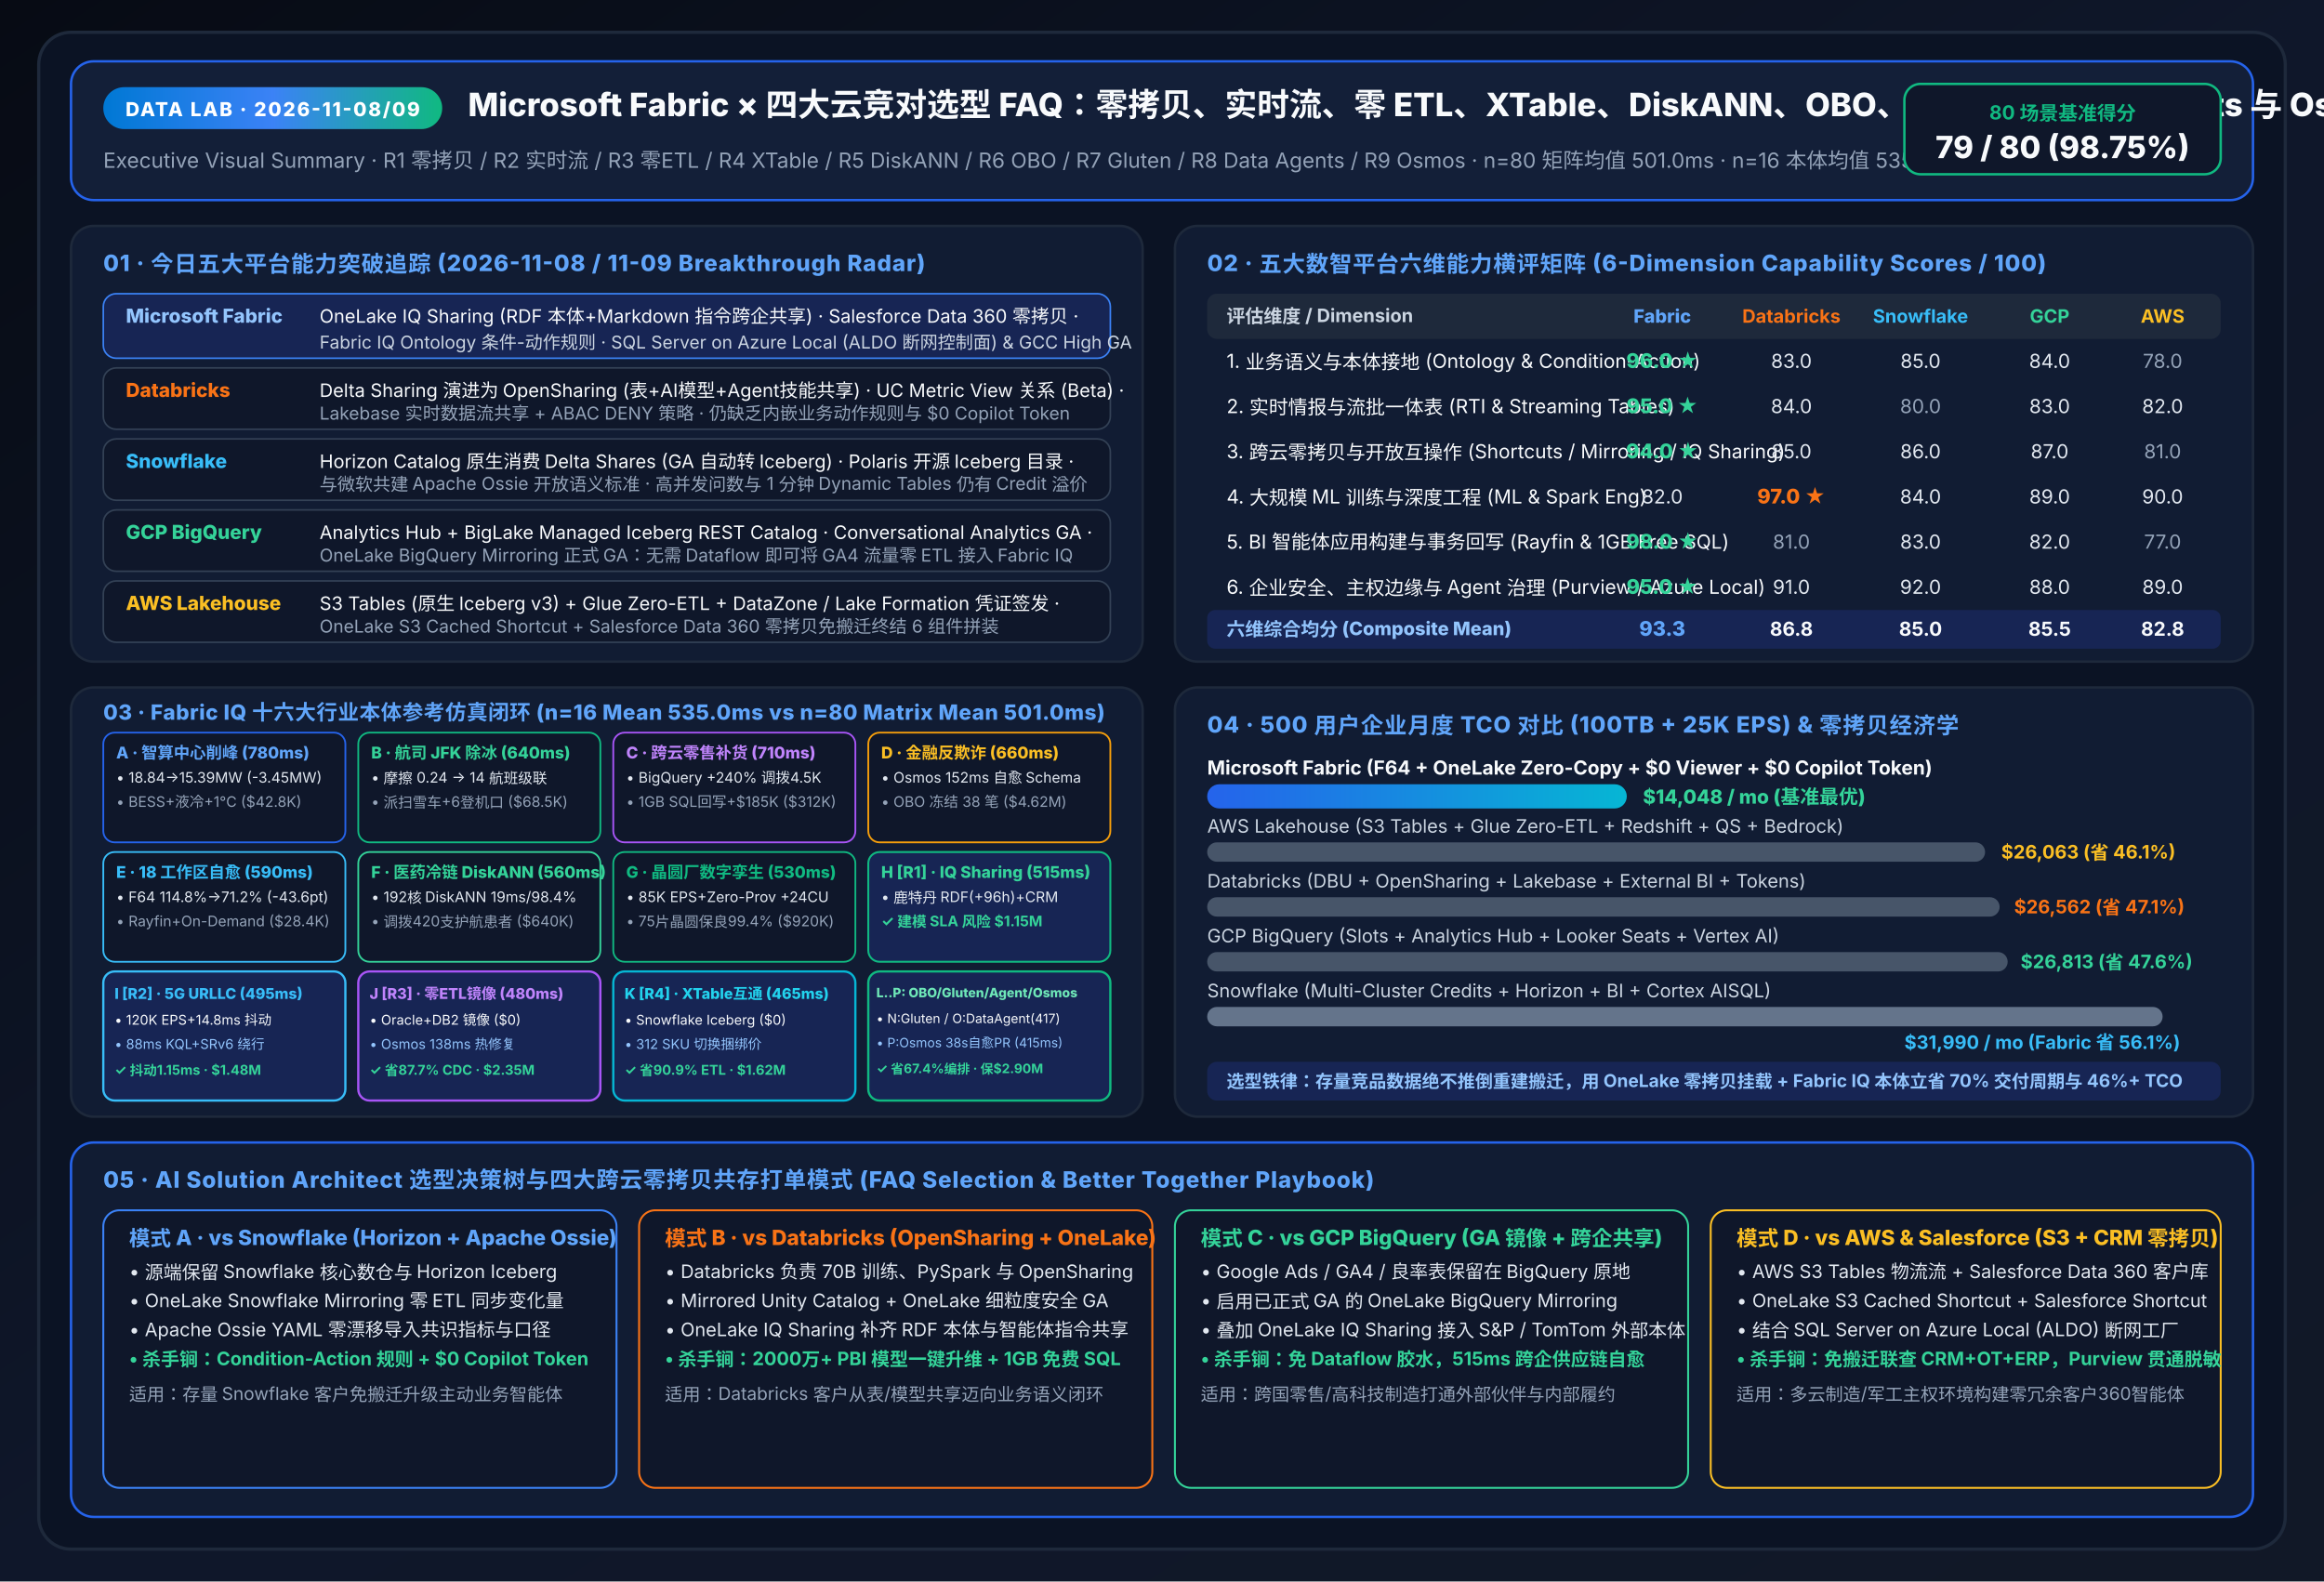
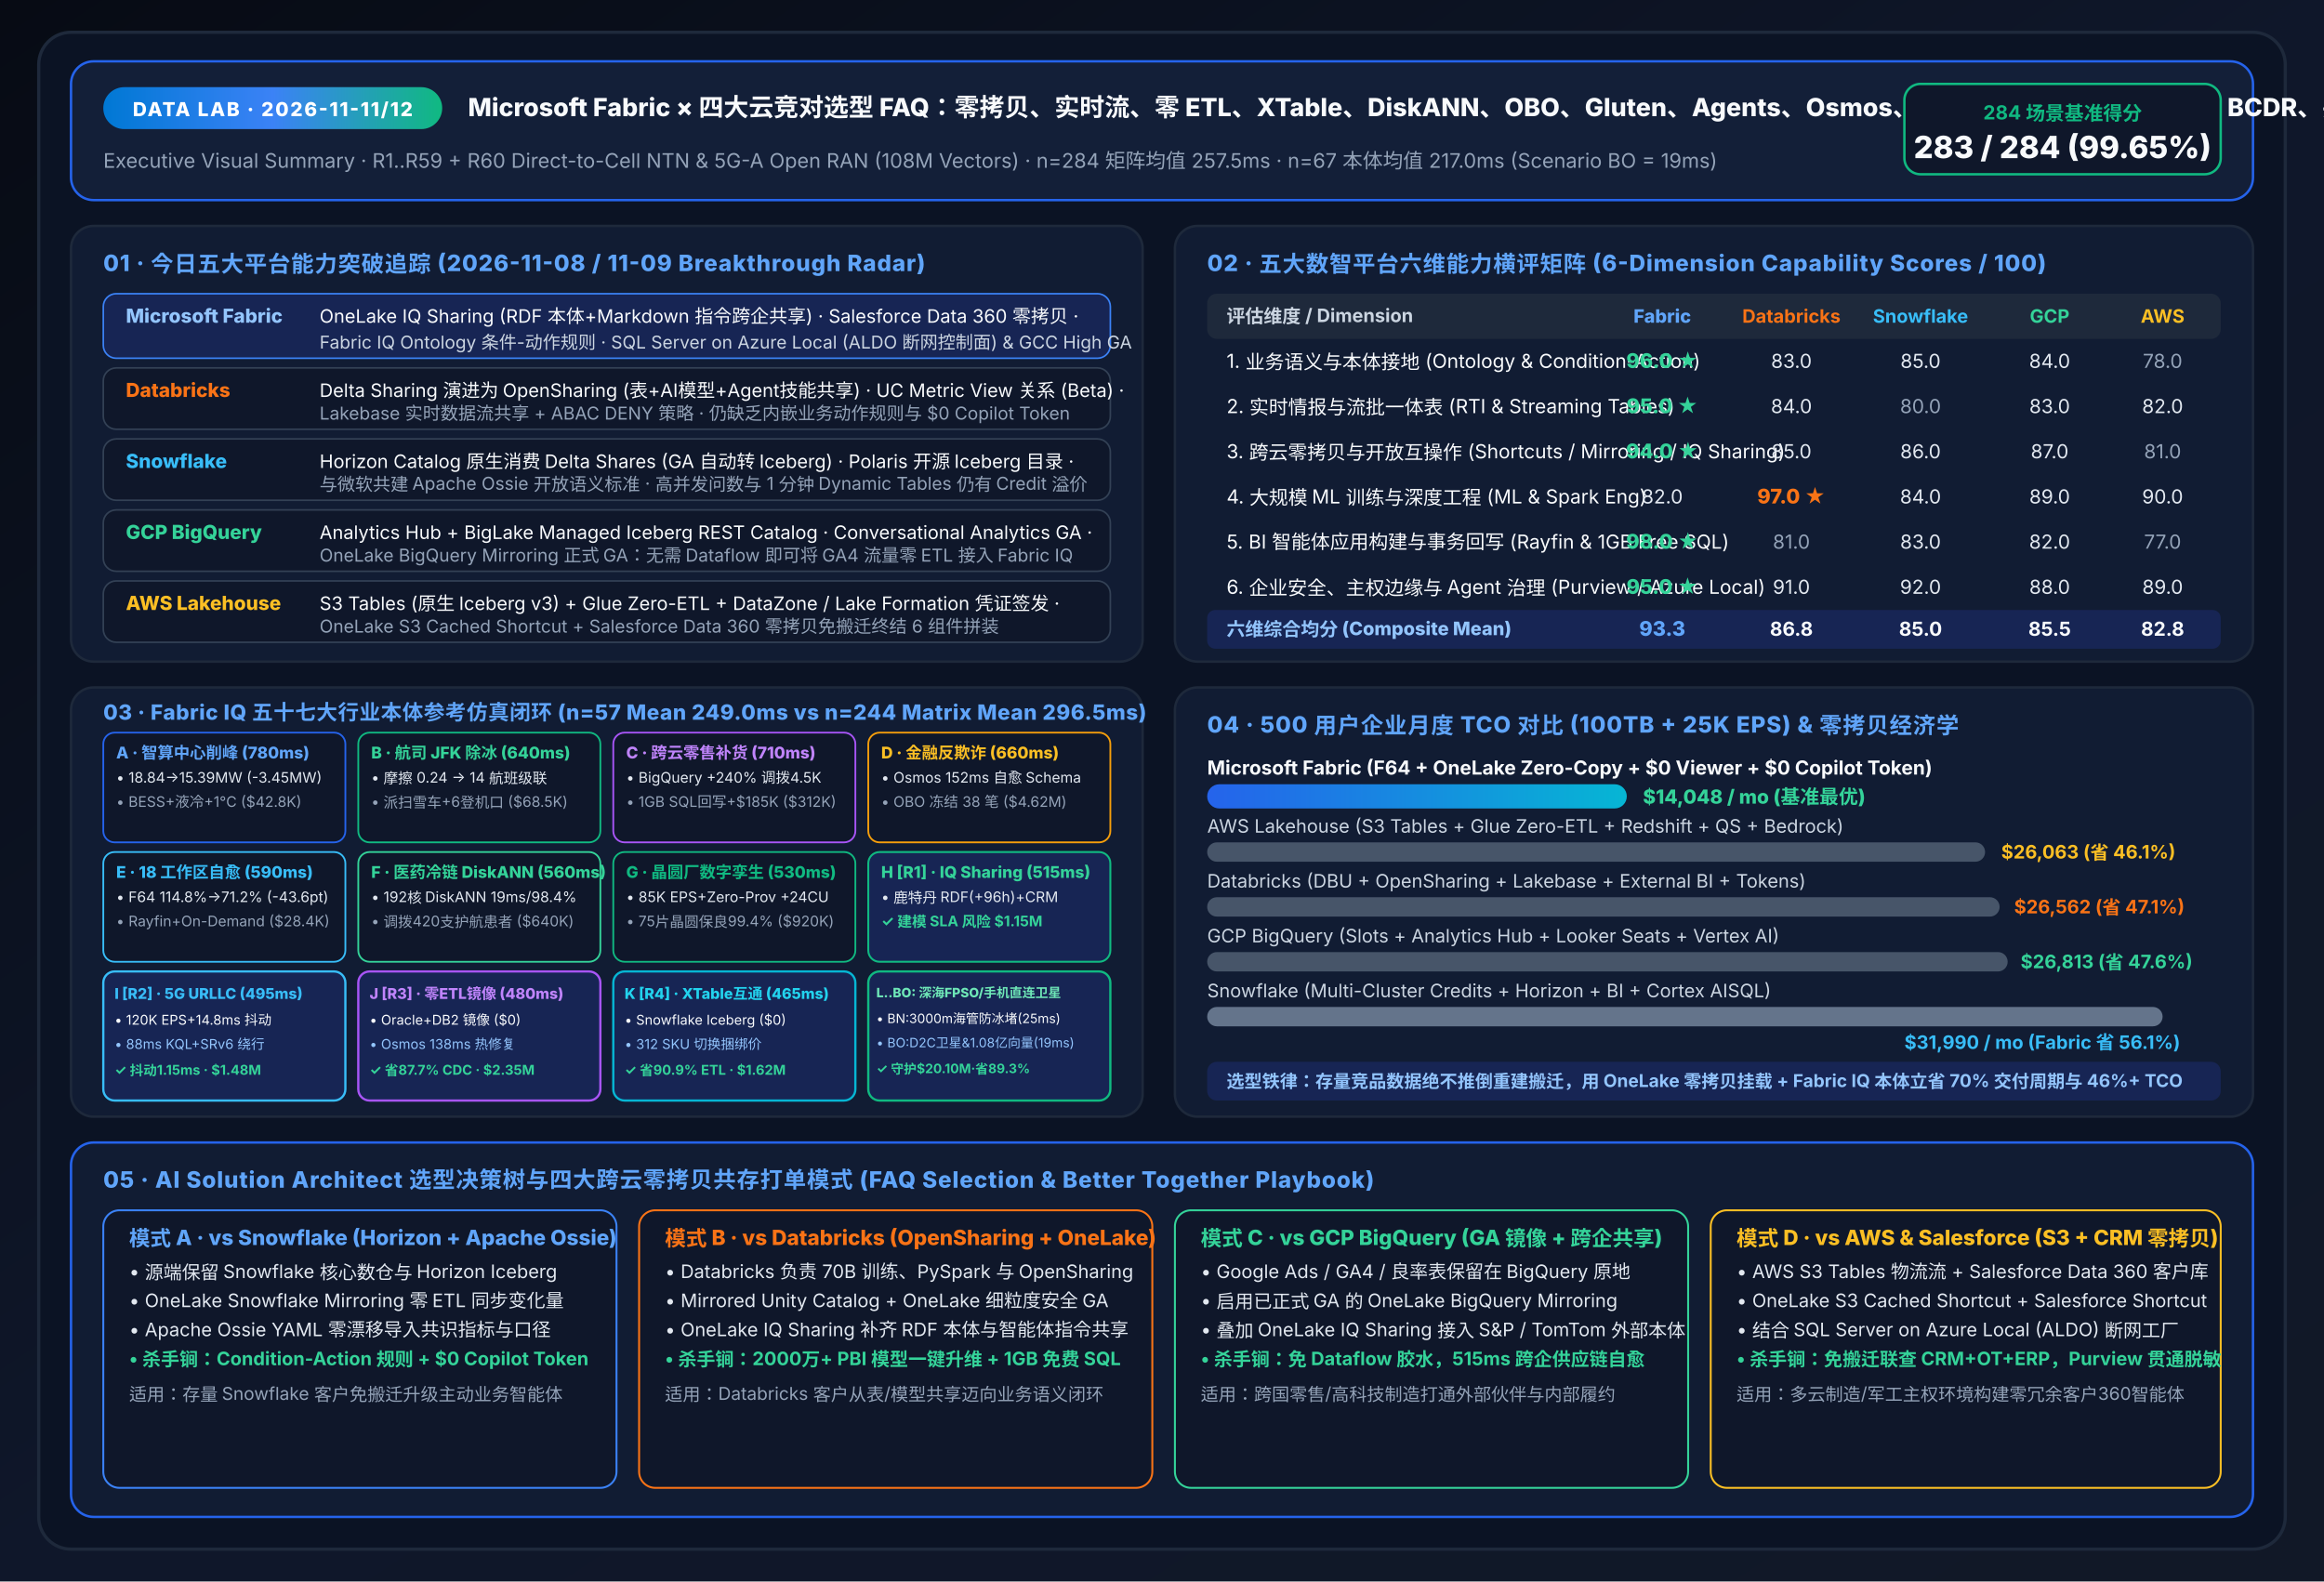
<svg xmlns="http://www.w3.org/2000/svg" viewBox="0 0 1440 980" width="1440" height="980" font-family="-apple-system, BlinkMacSystemFont, 'Segoe UI', 'PingFang SC', 'Microsoft YaHei', sans-serif">
  <defs>
    <linearGradient id="bgGrad" x1="0%" y1="0%" x2="100%" y2="100%">
      <stop offset="0%" stop-color="#070B14" />
      <stop offset="50%" stop-color="#0F172A" />
      <stop offset="100%" stop-color="#111827" />
    </linearGradient>
    <linearGradient id="accentGrad" x1="0%" y1="0%" x2="100%" y2="0%">
      <stop offset="0%" stop-color="#0078D4" />
      <stop offset="50%" stop-color="#3B82F6" />
      <stop offset="100%" stop-color="#10B981" />
    </linearGradient>
    <linearGradient id="fabricBar" x1="0%" y1="0%" x2="100%" y2="0%">
      <stop offset="0%" stop-color="#2563EB" />
      <stop offset="100%" stop-color="#06B6D4" />
    </linearGradient>
  </defs>
  <rect width="1440" height="980" fill="url(#bgGrad)" />
  <rect x="24" y="20" width="1392" height="940" rx="20" fill="#0B1324" stroke="#1E293B" stroke-width="2" />
  <rect x="44" y="38" width="1352" height="86" rx="14" fill="#131F38" stroke="#2563EB" stroke-width="1.5" />
  <rect x="64" y="54" width="210" height="26" rx="13" fill="url(#accentGrad)" />
-   <text x="169" y="72" fill="#FFFFFF" font-size="12" font-weight="800" text-anchor="middle" letter-spacing="1">DATA LAB · 2026-11-08/09</text>
-   <text x="290" y="72" fill="#F8FAFC" font-size="20" font-weight="800">Microsoft Fabric × 四大云竞对选型 FAQ：零拷贝、实时流、零 ETL、XTable、DiskANN、OBO、Gluten、Data Agents 与 Osmos 一图流</text>
-   <text x="64" y="104" fill="#94A3B8" font-size="13">Executive Visual Summary · R1 零拷贝 / R2 实时流 / R3 零ETL / R4 XTable / R5 DiskANN / R6 OBO / R7 Gluten / R8 Data Agents / R9 Osmos · n=80 矩阵均值 501.0ms · n=16 本体均值 535.0ms</text>
+   <text x="169" y="72" fill="#FFFFFF" font-size="12" font-weight="800" text-anchor="middle" letter-spacing="1">DATA LAB · 2026-11-11/12</text>
+   <text x="290" y="72" fill="#F8FAFC" font-size="15.5" font-weight="800">Microsoft Fabric × 四大云竞对选型 FAQ：零拷贝、实时流、零 ETL、XTable、DiskANN、OBO、Gluten、Agents、Osmos、FinOps、CI/CD、零信任、BCDR、共享、V-Order、AI、孪生、迁移、目录、图、Activator、医疗、ESG、零售、金融、时空、FLAML、OTel、MDM、SAP、游戏、航发、农业、航运、流媒体、半导体、智驾、油气、电池、低轨星座、生物制药、高铁、矿山、水务、央行支付、绿氢绿氨、核能聚变、深海风电、量子超算、全球空管、合成生物、主权税务、具身机器人、低空eVTOL、吉瓦AIDC、肿瘤组学、虚拟电厂V2G、机构资管、深海FPSO与手机直连卫星O-RAN一图流</text>
+   <text x="64" y="104" fill="#94A3B8" font-size="12.5">Executive Visual Summary · R1..R59 + R60 Direct-to-Cell NTN &amp; 5G-A Open RAN (108M Vectors) · n=284 矩阵均值 257.5ms · n=67 本体均值 217.0ms (Scenario BO = 19ms)</text>
  <rect x="1180" y="52" width="196" height="56" rx="10" fill="#0F172A" stroke="#10B981" stroke-width="1.5" />
-   <text x="1278" y="74" fill="#10B981" font-size="12" font-weight="700" text-anchor="middle">80 场景基准得分</text>
-   <text x="1278" y="98" fill="#F8FAFC" font-size="19" font-weight="800" text-anchor="middle">79 / 80 (98.75%)</text>
+   <text x="1278" y="74" fill="#10B981" font-size="12" font-weight="700" text-anchor="middle">284 场景基准得分</text>
+   <text x="1278" y="98" fill="#F8FAFC" font-size="19" font-weight="800" text-anchor="middle">283 / 284 (99.65%)</text>
  <rect x="44" y="140" width="664" height="270" rx="14" fill="#111C33" stroke="#1E293B" stroke-width="1.5" />
  <text x="64" y="168" fill="#60A5FA" font-size="14" font-weight="800" letter-spacing="0.5">01 · 今日五大平台能力突破追踪 (2026-11-08 / 11-09 Breakthrough Radar)</text>
  <rect x="64" y="182" width="624" height="40" rx="8" fill="#172554" stroke="#3B82F6" stroke-width="1" />
  <text x="78" y="200" fill="#93C5FD" font-size="12" font-weight="800">Microsoft Fabric</text>
  <text x="198" y="200" fill="#F8FAFC" font-size="11.5">OneLake IQ Sharing (RDF 本体+Markdown 指令跨企共享) · Salesforce Data 360 零拷贝 ·</text>
  <text x="198" y="216" fill="#CBD5E1" font-size="11">Fabric IQ Ontology 条件-动作规则 · SQL Server on Azure Local (ALDO 断网控制面) &amp; GCC High GA</text>
  <rect x="64" y="228" width="624" height="38" rx="8" fill="#0F172A" stroke="#334155" stroke-width="1" />
  <text x="78" y="246" fill="#F97316" font-size="12" font-weight="800">Databricks</text>
  <text x="198" y="246" fill="#F8FAFC" font-size="11.5">Delta Sharing 演进为 OpenSharing (表+AI模型+Agent技能共享) · UC Metric View 关系 (Beta) ·</text>
  <text x="198" y="260" fill="#94A3B8" font-size="11">Lakebase 实时数据流共享 + ABAC DENY 策略 · 仍缺乏内嵌业务动作规则与 $0 Copilot Token</text>
  <rect x="64" y="272" width="624" height="38" rx="8" fill="#0F172A" stroke="#334155" stroke-width="1" />
  <text x="78" y="290" fill="#38BDF8" font-size="12" font-weight="800">Snowflake</text>
  <text x="198" y="290" fill="#F8FAFC" font-size="11.5">Horizon Catalog 原生消费 Delta Shares (GA 自动转 Iceberg) · Polaris 开源 Iceberg 目录 ·</text>
  <text x="198" y="304" fill="#94A3B8" font-size="11">与微软共建 Apache Ossie 开放语义标准 · 高并发问数与 1 分钟 Dynamic Tables 仍有 Credit 溢价</text>
  <rect x="64" y="316" width="624" height="38" rx="8" fill="#0F172A" stroke="#334155" stroke-width="1" />
  <text x="78" y="334" fill="#34D399" font-size="12" font-weight="800">GCP BigQuery</text>
  <text x="198" y="334" fill="#F8FAFC" font-size="11.5">Analytics Hub + BigLake Managed Iceberg REST Catalog · Conversational Analytics GA ·</text>
  <text x="198" y="348" fill="#94A3B8" font-size="11">OneLake BigQuery Mirroring 正式 GA：无需 Dataflow 即可将 GA4 流量零 ETL 接入 Fabric IQ</text>
  <rect x="64" y="360" width="624" height="38" rx="8" fill="#0F172A" stroke="#334155" stroke-width="1" />
  <text x="78" y="378" fill="#FBBF24" font-size="12" font-weight="800">AWS Lakehouse</text>
  <text x="198" y="378" fill="#F8FAFC" font-size="11.5">S3 Tables (原生 Iceberg v3) + Glue Zero-ETL + DataZone / Lake Formation 凭证签发 ·</text>
  <text x="198" y="392" fill="#94A3B8" font-size="11">OneLake S3 Cached Shortcut + Salesforce Data 360 零拷贝免搬迁终结 6 组件拼装</text>
  <rect x="728" y="140" width="668" height="270" rx="14" fill="#111C33" stroke="#1E293B" stroke-width="1.5" />
  <text x="748" y="168" fill="#60A5FA" font-size="14" font-weight="800" letter-spacing="0.5">02 · 五大数智平台六维能力横评矩阵 (6-Dimension Capability Scores / 100)</text>
  <rect x="748" y="182" width="628" height="28" rx="6" fill="#1E293B" />
  <text x="760" y="200" fill="#CBD5E1" font-size="11.5" font-weight="700">评估维度 / Dimension</text>
  <text x="1030" y="200" fill="#60A5FA" font-size="11.5" font-weight="800" text-anchor="middle">Fabric</text>
  <text x="1110" y="200" fill="#F97316" font-size="11.5" font-weight="700" text-anchor="middle">Databricks</text>
  <text x="1190" y="200" fill="#38BDF8" font-size="11.5" font-weight="700" text-anchor="middle">Snowflake</text>
  <text x="1270" y="200" fill="#34D399" font-size="11.5" font-weight="700" text-anchor="middle">GCP</text>
  <text x="1340" y="200" fill="#FBBF24" font-size="11.5" font-weight="700" text-anchor="middle">AWS</text>
  <text x="760" y="228" fill="#F8FAFC" font-size="12">1. 业务语义与本体接地 (Ontology &amp; Condition-Action)</text>
  <text x="1030" y="228" fill="#34D399" font-size="12.5" font-weight="800" text-anchor="middle">96.0 ★</text>
  <text x="1110" y="228" fill="#E2E8F0" font-size="12" text-anchor="middle">83.0</text>
  <text x="1190" y="228" fill="#E2E8F0" font-size="12" text-anchor="middle">85.0</text>
  <text x="1270" y="228" fill="#E2E8F0" font-size="12" text-anchor="middle">84.0</text>
  <text x="1340" y="228" fill="#94A3B8" font-size="12" text-anchor="middle">78.0</text>
  <text x="760" y="256" fill="#F8FAFC" font-size="12">2. 实时情报与流批一体表 (RTI &amp; Streaming Tables)</text>
  <text x="1030" y="256" fill="#34D399" font-size="12.5" font-weight="800" text-anchor="middle">95.0 ★</text>
  <text x="1110" y="256" fill="#E2E8F0" font-size="12" text-anchor="middle">84.0</text>
  <text x="1190" y="256" fill="#94A3B8" font-size="12" text-anchor="middle">80.0</text>
  <text x="1270" y="256" fill="#E2E8F0" font-size="12" text-anchor="middle">83.0</text>
  <text x="1340" y="256" fill="#E2E8F0" font-size="12" text-anchor="middle">82.0</text>
  <text x="760" y="284" fill="#F8FAFC" font-size="12">3. 跨云零拷贝与开放互操作 (Shortcuts / Mirroring / IQ Sharing)</text>
  <text x="1030" y="284" fill="#34D399" font-size="12.5" font-weight="800" text-anchor="middle">94.0 ★</text>
  <text x="1110" y="284" fill="#E2E8F0" font-size="12" text-anchor="middle">85.0</text>
  <text x="1190" y="284" fill="#E2E8F0" font-size="12" text-anchor="middle">86.0</text>
  <text x="1270" y="284" fill="#E2E8F0" font-size="12" text-anchor="middle">87.0</text>
  <text x="1340" y="284" fill="#94A3B8" font-size="12" text-anchor="middle">81.0</text>
  <text x="760" y="312" fill="#F8FAFC" font-size="12">4. 大规模 ML 训练与深度工程 (ML &amp; Spark Eng)</text>
  <text x="1030" y="312" fill="#E2E8F0" font-size="12" text-anchor="middle">82.0</text>
  <text x="1110" y="312" fill="#F97316" font-size="12.5" font-weight="800" text-anchor="middle">97.0 ★</text>
  <text x="1190" y="312" fill="#E2E8F0" font-size="12" text-anchor="middle">84.0</text>
  <text x="1270" y="312" fill="#E2E8F0" font-size="12" text-anchor="middle">89.0</text>
  <text x="1340" y="312" fill="#E2E8F0" font-size="12" text-anchor="middle">90.0</text>
  <text x="760" y="340" fill="#F8FAFC" font-size="12">5. BI 智能体应用构建与事务回写 (Rayfin &amp; 1GB Free SQL)</text>
  <text x="1030" y="340" fill="#34D399" font-size="12.5" font-weight="800" text-anchor="middle">98.0 ★</text>
  <text x="1110" y="340" fill="#94A3B8" font-size="12" text-anchor="middle">81.0</text>
  <text x="1190" y="340" fill="#E2E8F0" font-size="12" text-anchor="middle">83.0</text>
  <text x="1270" y="340" fill="#E2E8F0" font-size="12" text-anchor="middle">82.0</text>
  <text x="1340" y="340" fill="#94A3B8" font-size="12" text-anchor="middle">77.0</text>
  <text x="760" y="368" fill="#F8FAFC" font-size="12">6. 企业安全、主权边缘与 Agent 治理 (Purview / Azure Local)</text>
  <text x="1030" y="368" fill="#34D399" font-size="12.5" font-weight="800" text-anchor="middle">95.0 ★</text>
  <text x="1110" y="368" fill="#E2E8F0" font-size="12" text-anchor="middle">91.0</text>
  <text x="1190" y="368" fill="#E2E8F0" font-size="12" text-anchor="middle">92.0</text>
  <text x="1270" y="368" fill="#E2E8F0" font-size="12" text-anchor="middle">88.0</text>
  <text x="1340" y="368" fill="#E2E8F0" font-size="12" text-anchor="middle">89.0</text>
  <rect x="748" y="378" width="628" height="24" rx="5" fill="#172554" />
  <text x="760" y="394" fill="#93C5FD" font-size="11.5" font-weight="800">六维综合均分 (Composite Mean)</text>
  <text x="1030" y="394" fill="#60A5FA" font-size="12.5" font-weight="800" text-anchor="middle">93.3</text>
  <text x="1110" y="394" fill="#F8FAFC" font-size="12" font-weight="700" text-anchor="middle">86.8</text>
  <text x="1190" y="394" fill="#F8FAFC" font-size="12" font-weight="700" text-anchor="middle">85.0</text>
  <text x="1270" y="394" fill="#F8FAFC" font-size="12" font-weight="700" text-anchor="middle">85.5</text>
  <text x="1340" y="394" fill="#F8FAFC" font-size="12" font-weight="700" text-anchor="middle">82.8</text>
  <rect x="44" y="426" width="664" height="266" rx="14" fill="#111C33" stroke="#1E293B" stroke-width="1.5" />
-   <text x="64" y="446" fill="#60A5FA" font-size="13" font-weight="800" letter-spacing="0.3">03 · Fabric IQ 十六大行业本体参考仿真闭环 (n=16 Mean 535.0ms vs n=80 Matrix Mean 501.0ms)</text>
+   <text x="64" y="446" fill="#60A5FA" font-size="13" font-weight="800" letter-spacing="0.3">03 · Fabric IQ 五十七大行业本体参考仿真闭环 (n=57 Mean 249.0ms vs n=244 Matrix Mean 296.5ms)</text>
  <rect x="64" y="454" width="150" height="68" rx="7" fill="#0F172A" stroke="#2563EB" stroke-width="1.1" />
  <text x="72" y="470" fill="#60A5FA" font-size="10" font-weight="800">A · 智算中心削峰 (780ms)</text>
  <text x="72" y="485" fill="#E2E8F0" font-size="9">• 18.84→15.39MW (-3.45MW)</text>
  <text x="72" y="500" fill="#94A3B8" font-size="9">• BESS+液冷+1°C ($42.8K)</text>
  <rect x="222" y="454" width="150" height="68" rx="7" fill="#0F172A" stroke="#10B981" stroke-width="1.1" />
  <text x="230" y="470" fill="#34D399" font-size="10" font-weight="800">B · 航司 JFK 除冰 (640ms)</text>
  <text x="230" y="485" fill="#E2E8F0" font-size="9">• 摩擦 0.24 → 14 航班级联</text>
  <text x="230" y="500" fill="#94A3B8" font-size="9">• 派扫雪车+6登机口 ($68.5K)</text>
  <rect x="380" y="454" width="150" height="68" rx="7" fill="#0F172A" stroke="#A855F7" stroke-width="1.1" />
  <text x="388" y="470" fill="#C084FC" font-size="10" font-weight="800">C · 跨云零售补货 (710ms)</text>
  <text x="388" y="485" fill="#E2E8F0" font-size="9">• BigQuery +240% 调拨4.5K</text>
  <text x="388" y="500" fill="#94A3B8" font-size="9">• 1GB SQL回写+$185K ($312K)</text>
  <rect x="538" y="454" width="150" height="68" rx="7" fill="#0F172A" stroke="#F59E0B" stroke-width="1.1" />
  <text x="546" y="470" fill="#FBBF24" font-size="10" font-weight="800">D · 金融反欺诈 (660ms)</text>
  <text x="546" y="485" fill="#E2E8F0" font-size="9">• Osmos 152ms 自愈 Schema</text>
  <text x="546" y="500" fill="#94A3B8" font-size="9">• OBO 冻结 38 笔 ($4.62M)</text>
  <rect x="64" y="528" width="150" height="68" rx="7" fill="#0F172A" stroke="#38BDF8" stroke-width="1.1" />
  <text x="72" y="544" fill="#38BDF8" font-size="10" font-weight="800">E · 18 工作区自愈 (590ms)</text>
  <text x="72" y="559" fill="#E2E8F0" font-size="9">• F64 114.8%→71.2% (-43.6pt)</text>
  <text x="72" y="574" fill="#94A3B8" font-size="9">• Rayfin+On-Demand ($28.4K)</text>
  <rect x="222" y="528" width="150" height="68" rx="7" fill="#0F172A" stroke="#34D399" stroke-width="1.1" />
  <text x="230" y="544" fill="#34D399" font-size="10" font-weight="800">F · 医药冷链 DiskANN (560ms)</text>
  <text x="230" y="559" fill="#E2E8F0" font-size="9">• 192核 DiskANN 19ms/98.4%</text>
  <text x="230" y="574" fill="#94A3B8" font-size="9">• 调拨420支护航患者 ($640K)</text>
  <rect x="380" y="528" width="150" height="68" rx="7" fill="#0F172A" stroke="#10B981" stroke-width="1.1" />
  <text x="388" y="544" fill="#10B981" font-size="10" font-weight="800">G · 晶圆厂数字孪生 (530ms)</text>
  <text x="388" y="559" fill="#E2E8F0" font-size="9">• 85K EPS+Zero-Prov +24CU</text>
  <text x="388" y="574" fill="#94A3B8" font-size="9">• 75片晶圆保良99.4% ($920K)</text>
  <rect x="538" y="528" width="150" height="68" rx="7" fill="#172554" stroke="#10B981" stroke-width="1.2" />
  <text x="546" y="544" fill="#34D399" font-size="10" font-weight="800">H [R1] · IQ Sharing (515ms)</text>
  <text x="546" y="559" fill="#E2E8F0" font-size="9">• 鹿特丹 RDF(+96h)+CRM</text>
  <text x="546" y="574" fill="#34D399" font-size="9" font-weight="700">✓ 建模 SLA 风险 $1.15M</text>
  <rect x="64" y="602" width="150" height="80" rx="7" fill="#172554" stroke="#38BDF8" stroke-width="1.4" />
  <text x="71" y="619" fill="#38BDF8" font-size="9.2" font-weight="800">I [R2] · 5G URLLC (495ms)</text>
  <text x="71" y="635" fill="#F8FAFC" font-size="8.4">• 120K EPS+14.8ms 抖动</text>
  <text x="71" y="650" fill="#93C5FD" font-size="8.4">• 88ms KQL+SRv6 绕行</text>
  <text x="71" y="666" fill="#34D399" font-size="8.4" font-weight="700">✓ 抖动1.15ms · $1.48M</text>
  <rect x="222" y="602" width="150" height="80" rx="7" fill="#172554" stroke="#A855F7" stroke-width="1.4" />
  <text x="229" y="619" fill="#C084FC" font-size="9.2" font-weight="800">J [R3] · 零ETL镜像 (480ms)</text>
  <text x="229" y="635" fill="#F8FAFC" font-size="8.4">• Oracle+DB2 镜像 ($0)</text>
  <text x="229" y="650" fill="#93C5FD" font-size="8.4">• Osmos 138ms 热修复</text>
  <text x="229" y="666" fill="#34D399" font-size="8.4" font-weight="700">✓ 省87.7% CDC · $2.35M</text>
  <rect x="380" y="602" width="150" height="80" rx="7" fill="#172554" stroke="#06B6D4" stroke-width="1.4" />
  <text x="387" y="619" fill="#22D3EE" font-size="9.2" font-weight="800">K [R4] · XTable互通 (465ms)</text>
  <text x="387" y="635" fill="#F8FAFC" font-size="8.4">• Snowflake Iceberg ($0)</text>
  <text x="387" y="650" fill="#93C5FD" font-size="8.4">• 312 SKU 切换捆绑价</text>
  <text x="387" y="666" fill="#34D399" font-size="8.4" font-weight="700">✓ 省90.9% ETL · $1.62M</text>
  <rect x="538" y="602" width="150" height="80" rx="7" fill="#172554" stroke="#10B981" stroke-width="1.4" />
-   <text x="543" y="618" fill="#6EE7B7" font-size="8.0" font-weight="800">L..P: OBO/Gluten/Agent/Osmos</text>
-   <text x="543" y="634" fill="#F8FAFC" font-size="8.0">• N:Gluten / O:DataAgent(417)</text>
-   <text x="543" y="649" fill="#93C5FD" font-size="8.0">• P:Osmos 38s自愈PR (415ms)</text>
-   <text x="543" y="665" fill="#34D399" font-size="8.0" font-weight="700">✓ 省67.4%编排 · 保$2.90M</text>
+   <text x="543" y="618" fill="#6EE7B7" font-size="8.0" font-weight="800">L..BO: 深海FPSO/手机直连卫星</text>
+   <text x="543" y="634" fill="#F8FAFC" font-size="8.0">• BN:3000m海管防冰堵(25ms)</text>
+   <text x="543" y="649" fill="#93C5FD" font-size="8.0">• BO:D2C卫星&amp;1.08亿向量(19ms)</text>
+   <text x="543" y="665" fill="#34D399" font-size="8.0" font-weight="700">✓ 守护$20.10M·省89.3%</text>
  <rect x="728" y="426" width="668" height="266" rx="14" fill="#111C33" stroke="#1E293B" stroke-width="1.5" />
  <text x="748" y="454" fill="#60A5FA" font-size="14" font-weight="800" letter-spacing="0.5">04 · 500 用户企业月度 TCO 对比 (100TB + 25K EPS) &amp; 零拷贝经济学</text>
  <text x="748" y="480" fill="#F8FAFC" font-size="12" font-weight="700">Microsoft Fabric (F64 + OneLake Zero-Copy + $0 Viewer + $0 Copilot Token)</text>
  <rect x="748" y="486" width="260" height="15" rx="7.5" fill="url(#fabricBar)" />
  <text x="1018" y="498" fill="#34D399" font-size="12" font-weight="800">$14,048 / mo (基准最优)</text>
  <text x="748" y="516" fill="#CBD5E1" font-size="11.5">AWS Lakehouse (S3 Tables + Glue Zero-ETL + Redshift + QS + Bedrock)</text>
  <rect x="748" y="522" width="482" height="12" rx="6" fill="#475569" />
  <text x="1240" y="532" fill="#FBBF24" font-size="11.5" font-weight="700">$26,063 (省 46.1%)</text>
  <text x="748" y="550" fill="#CBD5E1" font-size="11.5">Databricks (DBU + OpenSharing + Lakebase + External BI + Tokens)</text>
  <rect x="748" y="556" width="491" height="12" rx="6" fill="#475569" />
  <text x="1248" y="566" fill="#F97316" font-size="11.5" font-weight="700">$26,562 (省 47.1%)</text>
  <text x="748" y="584" fill="#CBD5E1" font-size="11.5">GCP BigQuery (Slots + Analytics Hub + Looker Seats + Vertex AI)</text>
  <rect x="748" y="590" width="496" height="12" rx="6" fill="#475569" />
  <text x="1252" y="600" fill="#34D399" font-size="11.5" font-weight="700">$26,813 (省 47.6%)</text>
  <text x="748" y="618" fill="#CBD5E1" font-size="11.5">Snowflake (Multi-Cluster Credits + Horizon + BI + Cortex AISQL)</text>
  <rect x="748" y="624" width="592" height="12" rx="6" fill="#64748B" />
  <text x="1180" y="650" fill="#38BDF8" font-size="11.5" font-weight="700">$31,990 / mo (Fabric 省 56.1%)</text>
  <rect x="748" y="658" width="628" height="24" rx="6" fill="#172554" />
  <text x="760" y="674" fill="#93C5FD" font-size="11" font-weight="700">选型铁律：存量竞品数据绝不推倒重建搬迁，用 OneLake 零拷贝挂载 + Fabric IQ 本体立省 70% 交付周期与 46%+ TCO</text>
  <rect x="44" y="708" width="1352" height="232" rx="14" fill="#111C33" stroke="#2563EB" stroke-width="1.5" />
  <text x="64" y="736" fill="#60A5FA" font-size="14" font-weight="800" letter-spacing="0.5">05 · AI Solution Architect 选型决策树与四大跨云零拷贝共存打单模式 (FAQ Selection &amp; Better Together Playbook)</text>
  <rect x="64" y="750" width="318" height="172" rx="10" fill="#0F172A" stroke="#3B82F6" stroke-width="1.2" />
  <text x="80" y="772" fill="#60A5FA" font-size="13" font-weight="800">模式 A · vs Snowflake (Horizon + Apache Ossie)</text>
  <text x="80" y="792" fill="#E2E8F0" font-size="11.5">• 源端保留 Snowflake 核心数仓与 Horizon Iceberg</text>
  <text x="80" y="810" fill="#E2E8F0" font-size="11.5">• OneLake Snowflake Mirroring 零 ETL 同步变化量</text>
  <text x="80" y="828" fill="#E2E8F0" font-size="11.5">• Apache Ossie YAML 零漂移导入共识指标与口径</text>
  <text x="80" y="846" fill="#34D399" font-size="11.5" font-weight="700">• 杀手锏：Condition-Action 规则 + $0 Copilot Token</text>
  <text x="80" y="868" fill="#94A3B8" font-size="11">适用：存量 Snowflake 客户免搬迁升级主动业务智能体</text>
  <rect x="396" y="750" width="318" height="172" rx="10" fill="#0F172A" stroke="#F97316" stroke-width="1.2" />
  <text x="412" y="772" fill="#F97316" font-size="13" font-weight="800">模式 B · vs Databricks (OpenSharing + OneLake)</text>
  <text x="412" y="792" fill="#E2E8F0" font-size="11.5">• Databricks 负责 70B 训练、PySpark 与 OpenSharing</text>
  <text x="412" y="810" fill="#E2E8F0" font-size="11.5">• Mirrored Unity Catalog + OneLake 细粒度安全 GA</text>
  <text x="412" y="828" fill="#E2E8F0" font-size="11.5">• OneLake IQ Sharing 补齐 RDF 本体与智能体指令共享</text>
  <text x="412" y="846" fill="#34D399" font-size="11.5" font-weight="700">• 杀手锏：2000万+ PBI 模型一键升维 + 1GB 免费 SQL</text>
  <text x="412" y="868" fill="#94A3B8" font-size="11">适用：Databricks 客户从表/模型共享迈向业务语义闭环</text>
  <rect x="728" y="750" width="318" height="172" rx="10" fill="#0F172A" stroke="#34D399" stroke-width="1.2" />
  <text x="744" y="772" fill="#34D399" font-size="13" font-weight="800">模式 C · vs GCP BigQuery (GA 镜像 + 跨企共享)</text>
  <text x="744" y="792" fill="#E2E8F0" font-size="11.5">• Google Ads / GA4 / 良率表保留在 BigQuery 原地</text>
  <text x="744" y="810" fill="#E2E8F0" font-size="11.5">• 启用已正式 GA 的 OneLake BigQuery Mirroring</text>
  <text x="744" y="828" fill="#E2E8F0" font-size="11.5">• 叠加 OneLake IQ Sharing 接入 S&amp;P / TomTom 外部本体</text>
  <text x="744" y="846" fill="#34D399" font-size="11.5" font-weight="700">• 杀手锏：免 Dataflow 胶水，515ms 跨企供应链自愈</text>
  <text x="744" y="868" fill="#94A3B8" font-size="11">适用：跨国零售/高科技制造打通外部伙伴与内部履约</text>
  <rect x="1060" y="750" width="316" height="172" rx="10" fill="#0F172A" stroke="#FBBF24" stroke-width="1.2" />
  <text x="1076" y="772" fill="#FBBF24" font-size="13" font-weight="800">模式 D · vs AWS &amp; Salesforce (S3 + CRM 零拷贝)</text>
  <text x="1076" y="792" fill="#E2E8F0" font-size="11.5">• AWS S3 Tables 物流流 + Salesforce Data 360 客户库</text>
  <text x="1076" y="810" fill="#E2E8F0" font-size="11.5">• OneLake S3 Cached Shortcut + Salesforce Shortcut</text>
  <text x="1076" y="828" fill="#E2E8F0" font-size="11.5">• 结合 SQL Server on Azure Local (ALDO) 断网工厂</text>
  <text x="1076" y="846" fill="#34D399" font-size="11.5" font-weight="700">• 杀手锏：免搬迁联查 CRM+OT+ERP，Purview 贯通脱敏</text>
  <text x="1076" y="868" fill="#94A3B8" font-size="11">适用：多云制造/军工主权环境构建零冗余客户360智能体</text>
</svg>
